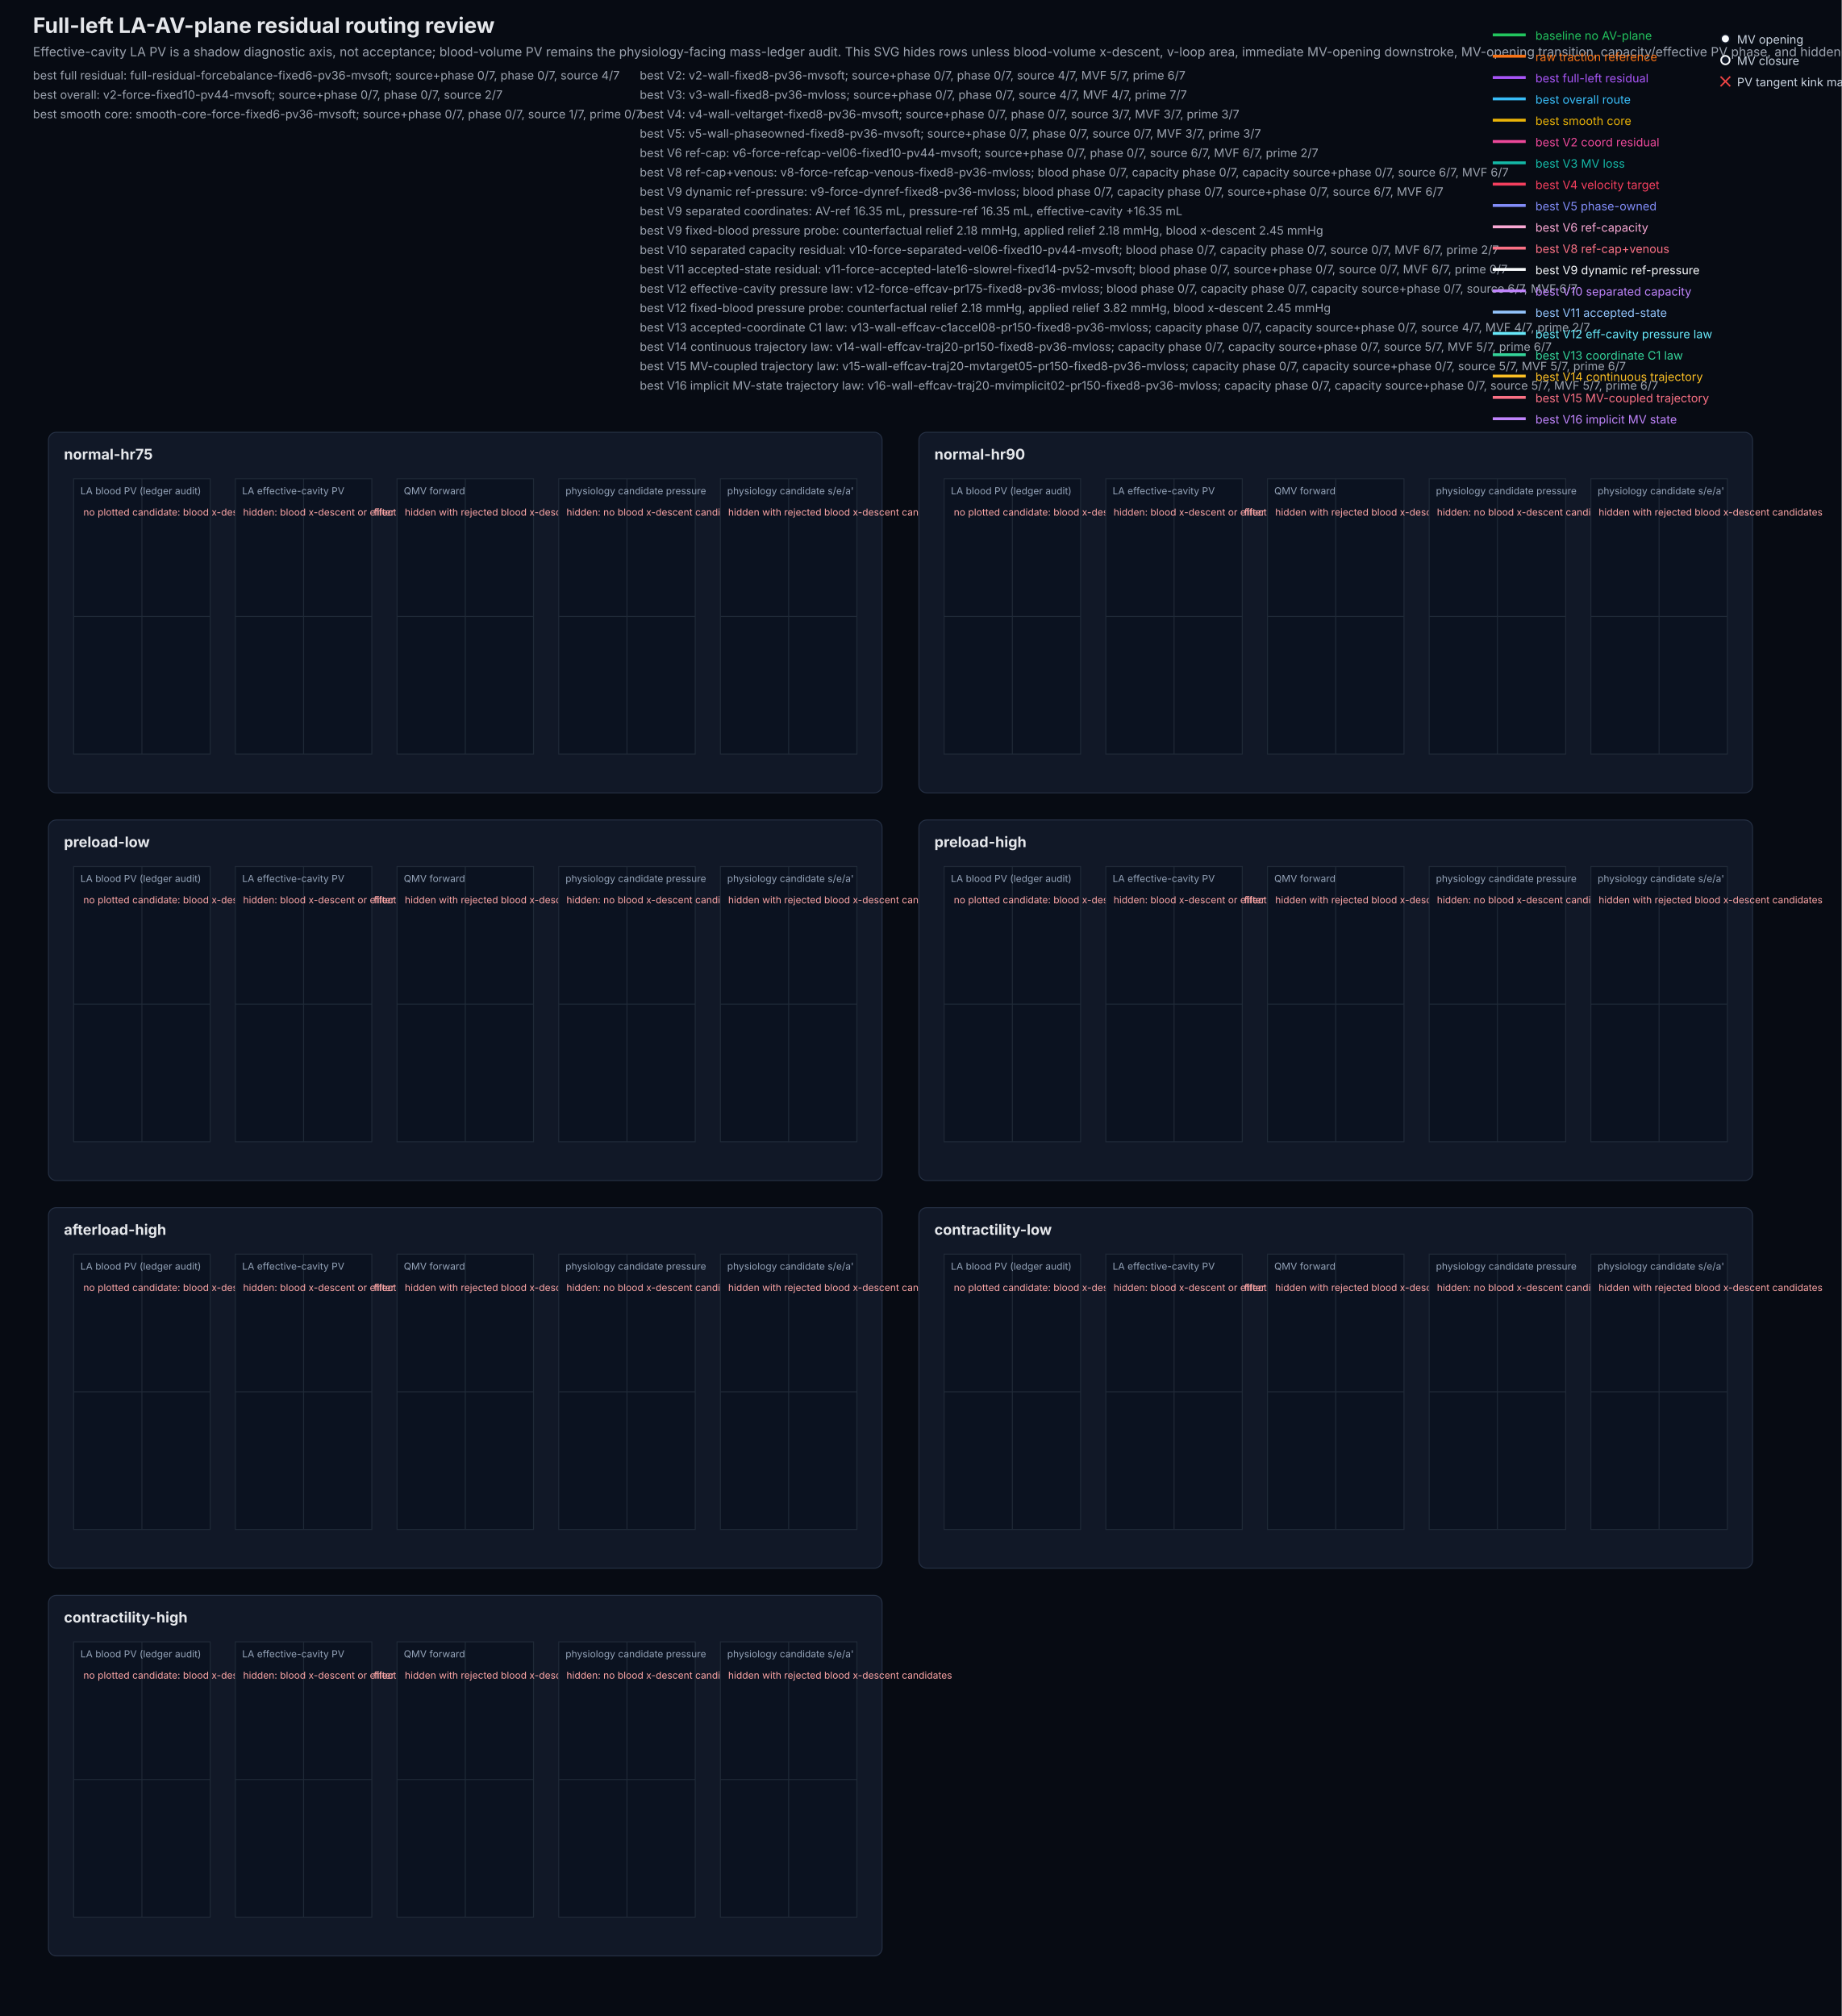
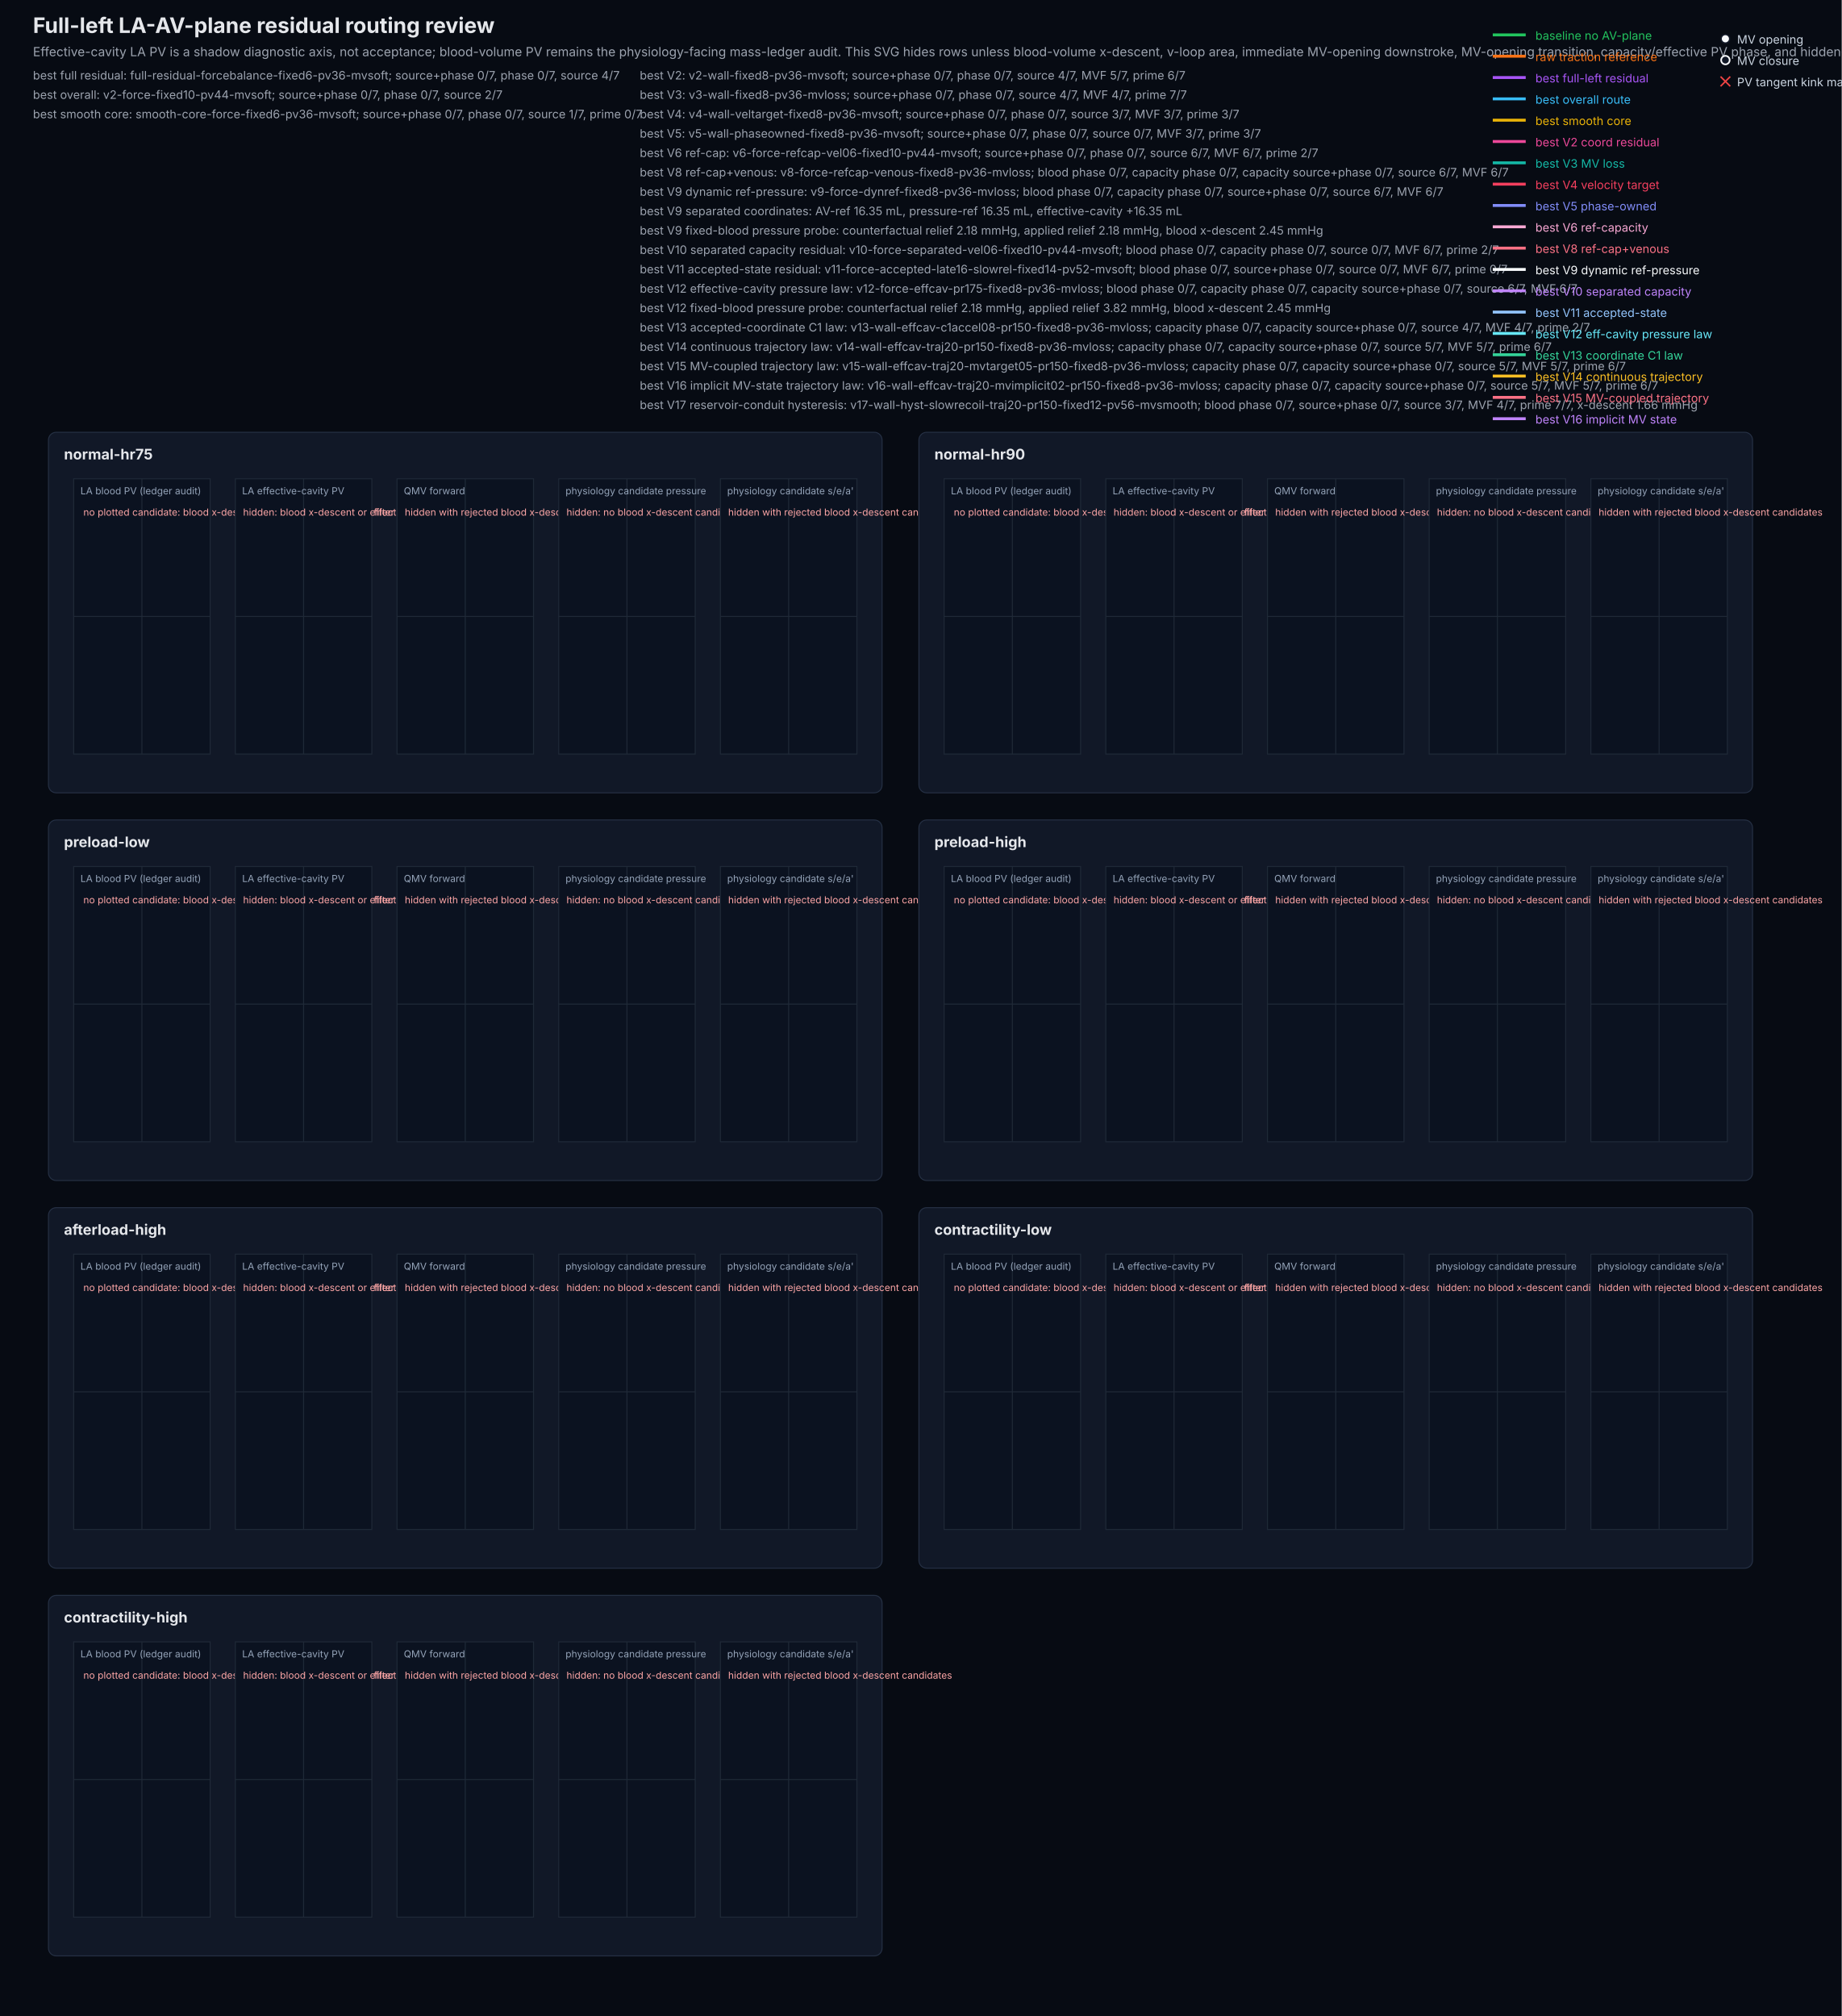
<svg xmlns="http://www.w3.org/2000/svg" width="1900" height="2080" viewBox="0 0 1900 2080">
  <rect width="1900" height="2080" fill="#070b13" />
  <text x="34" y="34" fill="#e5e7eb" font-family="Inter,Arial,sans-serif" font-size="22" font-weight="700">Full-left LA-AV-plane residual routing review</text>
  <text x="34" y="58" fill="#9ca3af" font-family="Inter,Arial,sans-serif" font-size="13">Effective-cavity LA PV is a shadow diagnostic axis, not acceptance; blood-volume PV remains the physiology-facing mass-ledger audit. This SVG hides rows unless blood-volume x-descent, v-loop area, immediate MV-opening downstroke, MV-opening transition, capacity/effective PV phase, and hidden-volume hygiene pass; non-opening C1/kink markers are visual warnings.</text>
  <text x="34" y="82" fill="#9ca3af" font-family="Inter,Arial,sans-serif" font-size="12">best full residual: full-residual-forcebalance-fixed6-pv36-mvsoft; source+phase 0/7, phase 0/7, source 4/7</text>
  <text x="34" y="102" fill="#9ca3af" font-family="Inter,Arial,sans-serif" font-size="12">best overall: v2-force-fixed10-pv44-mvsoft; source+phase 0/7, phase 0/7, source 2/7</text>
  <text x="34" y="122" fill="#9ca3af" font-family="Inter,Arial,sans-serif" font-size="12">best smooth core: smooth-core-force-fixed6-pv36-mvsoft; source+phase 0/7, phase 0/7, source 1/7, prime 0/7</text>
  <text x="660" y="82" fill="#9ca3af" font-family="Inter,Arial,sans-serif" font-size="12">best V2: v2-wall-fixed8-pv36-mvsoft; source+phase 0/7, phase 0/7, source 4/7, MVF 5/7, prime 6/7</text>
  <text x="660" y="102" fill="#9ca3af" font-family="Inter,Arial,sans-serif" font-size="12">best V3: v3-wall-fixed8-pv36-mvloss; source+phase 0/7, phase 0/7, source 4/7, MVF 4/7, prime 7/7</text>
  <text x="660" y="122" fill="#9ca3af" font-family="Inter,Arial,sans-serif" font-size="12">best V4: v4-wall-veltarget-fixed8-pv36-mvsoft; source+phase 0/7, phase 0/7, source 3/7, MVF 3/7, prime 3/7</text>
  <text x="660" y="142" fill="#9ca3af" font-family="Inter,Arial,sans-serif" font-size="12">best V5: v5-wall-phaseowned-fixed8-pv36-mvsoft; source+phase 0/7, phase 0/7, source 0/7, MVF 3/7, prime 3/7</text>
  <text x="660" y="162" fill="#9ca3af" font-family="Inter,Arial,sans-serif" font-size="12">best V6 ref-cap: v6-force-refcap-vel06-fixed10-pv44-mvsoft; source+phase 0/7, phase 0/7, source 6/7, MVF 6/7, prime 2/7</text>
  <text x="660" y="182" fill="#9ca3af" font-family="Inter,Arial,sans-serif" font-size="12">best V8 ref-cap+venous: v8-force-refcap-venous-fixed8-pv36-mvloss; blood phase 0/7, capacity phase 0/7, capacity source+phase 0/7, source 6/7, MVF 6/7</text>
  <text x="660" y="202" fill="#9ca3af" font-family="Inter,Arial,sans-serif" font-size="12">best V9 dynamic ref-pressure: v9-force-dynref-fixed8-pv36-mvloss; blood phase 0/7, capacity phase 0/7, source+phase 0/7, source 6/7, MVF 6/7</text>
  <text x="660" y="222" fill="#9ca3af" font-family="Inter,Arial,sans-serif" font-size="12">best V9 separated coordinates: AV-ref 16.35 mL, pressure-ref 16.35 mL, effective-cavity +16.35 mL</text>
  <text x="660" y="242" fill="#9ca3af" font-family="Inter,Arial,sans-serif" font-size="12">best V9 fixed-blood pressure probe: counterfactual relief 2.18 mmHg, applied relief 2.18 mmHg, blood x-descent 2.45 mmHg</text>
  <text x="660" y="262" fill="#9ca3af" font-family="Inter,Arial,sans-serif" font-size="12">best V10 separated capacity residual: v10-force-separated-vel06-fixed10-pv44-mvsoft; blood phase 0/7, capacity phase 0/7, source 0/7, MVF 6/7, prime 2/7</text>
  <text x="660" y="282" fill="#9ca3af" font-family="Inter,Arial,sans-serif" font-size="12">best V11 accepted-state residual: v11-force-accepted-late16-slowrel-fixed14-pv52-mvsoft; blood phase 0/7, source+phase 0/7, source 0/7, MVF 6/7, prime 0/7</text>
  <text x="660" y="302" fill="#9ca3af" font-family="Inter,Arial,sans-serif" font-size="12">best V12 effective-cavity pressure law: v12-force-effcav-pr175-fixed8-pv36-mvloss; blood phase 0/7, capacity phase 0/7, capacity source+phase 0/7, source 6/7, MVF 6/7</text>
  <text x="660" y="322" fill="#9ca3af" font-family="Inter,Arial,sans-serif" font-size="12">best V12 fixed-blood pressure probe: counterfactual relief 2.18 mmHg, applied relief 3.82 mmHg, blood x-descent 2.45 mmHg</text>
  <text x="660" y="342" fill="#9ca3af" font-family="Inter,Arial,sans-serif" font-size="12">best V13 accepted-coordinate C1 law: v13-wall-effcav-c1accel08-pr150-fixed8-pv36-mvloss; capacity phase 0/7, capacity source+phase 0/7, source 4/7, MVF 4/7, prime 2/7</text>
  <text x="660" y="362" fill="#9ca3af" font-family="Inter,Arial,sans-serif" font-size="12">best V14 continuous trajectory law: v14-wall-effcav-traj20-pr150-fixed8-pv36-mvloss; capacity phase 0/7, capacity source+phase 0/7, source 5/7, MVF 5/7, prime 6/7</text>
  <text x="660" y="382" fill="#9ca3af" font-family="Inter,Arial,sans-serif" font-size="12">best V15 MV-coupled trajectory law: v15-wall-effcav-traj20-mvtarget05-pr150-fixed8-pv36-mvloss; capacity phase 0/7, capacity source+phase 0/7, source 5/7, MVF 5/7, prime 6/7</text>
  <text x="660" y="402" fill="#9ca3af" font-family="Inter,Arial,sans-serif" font-size="12">best V16 implicit MV-state trajectory law: v16-wall-effcav-traj20-mvimplicit02-pr150-fixed8-pv36-mvloss; capacity phase 0/7, capacity source+phase 0/7, source 5/7, MVF 5/7, prime 6/7</text>
+   <text x="660" y="422" fill="#9ca3af" font-family="Inter,Arial,sans-serif" font-size="12">best V17 reservoir-conduit hysteresis: v17-wall-hyst-slowrecoil-traj20-pr150-fixed12-pv56-mvsmooth; blood phase 0/7, source+phase 0/7, source 3/7, MVF 4/7, prime 7/7, x-descent 1.66 mmHg</text>
  <line x1="1540" y1="36" x2="1574" y2="36" stroke="#22c55e" stroke-width="3" />
  <text x="1584" y="41" fill="#22c55e" font-family="Inter,Arial,sans-serif" font-size="12">baseline no AV-plane</text>
  <line x1="1540" y1="58" x2="1574" y2="58" stroke="#f97316" stroke-width="3" />
  <text x="1584" y="63" fill="#f97316" font-family="Inter,Arial,sans-serif" font-size="12">raw traction reference</text>
  <line x1="1540" y1="80" x2="1574" y2="80" stroke="#a855f7" stroke-width="3" />
  <text x="1584" y="85" fill="#a855f7" font-family="Inter,Arial,sans-serif" font-size="12">best full-left residual</text>
  <line x1="1540" y1="102" x2="1574" y2="102" stroke="#38bdf8" stroke-width="3" />
  <text x="1584" y="107" fill="#38bdf8" font-family="Inter,Arial,sans-serif" font-size="12">best overall route</text>
  <line x1="1540" y1="124" x2="1574" y2="124" stroke="#eab308" stroke-width="3" />
  <text x="1584" y="129" fill="#eab308" font-family="Inter,Arial,sans-serif" font-size="12">best smooth core</text>
  <line x1="1540" y1="146" x2="1574" y2="146" stroke="#ec4899" stroke-width="3" />
  <text x="1584" y="151" fill="#ec4899" font-family="Inter,Arial,sans-serif" font-size="12">best V2 coord residual</text>
  <line x1="1540" y1="168" x2="1574" y2="168" stroke="#14b8a6" stroke-width="3" />
  <text x="1584" y="173" fill="#14b8a6" font-family="Inter,Arial,sans-serif" font-size="12">best V3 MV loss</text>
  <line x1="1540" y1="190" x2="1574" y2="190" stroke="#f43f5e" stroke-width="3" />
  <text x="1584" y="195" fill="#f43f5e" font-family="Inter,Arial,sans-serif" font-size="12">best V4 velocity target</text>
  <line x1="1540" y1="212" x2="1574" y2="212" stroke="#818cf8" stroke-width="3" />
  <text x="1584" y="217" fill="#818cf8" font-family="Inter,Arial,sans-serif" font-size="12">best V5 phase-owned</text>
  <line x1="1540" y1="234" x2="1574" y2="234" stroke="#f9a8d4" stroke-width="3" />
  <text x="1584" y="239" fill="#f9a8d4" font-family="Inter,Arial,sans-serif" font-size="12">best V6 ref-capacity</text>
  <line x1="1540" y1="256" x2="1574" y2="256" stroke="#fb7185" stroke-width="3" />
  <text x="1584" y="261" fill="#fb7185" font-family="Inter,Arial,sans-serif" font-size="12">best V8 ref-cap+venous</text>
  <line x1="1540" y1="278" x2="1574" y2="278" stroke="#f8fafc" stroke-width="3" />
  <text x="1584" y="283" fill="#f8fafc" font-family="Inter,Arial,sans-serif" font-size="12">best V9 dynamic ref-pressure</text>
  <line x1="1540" y1="300" x2="1574" y2="300" stroke="#c084fc" stroke-width="3" />
  <text x="1584" y="305" fill="#c084fc" font-family="Inter,Arial,sans-serif" font-size="12">best V10 separated capacity</text>
  <line x1="1540" y1="322" x2="1574" y2="322" stroke="#93c5fd" stroke-width="3" />
  <text x="1584" y="327" fill="#93c5fd" font-family="Inter,Arial,sans-serif" font-size="12">best V11 accepted-state</text>
  <line x1="1540" y1="344" x2="1574" y2="344" stroke="#67e8f9" stroke-width="3" />
  <text x="1584" y="349" fill="#67e8f9" font-family="Inter,Arial,sans-serif" font-size="12">best V12 eff-cavity pressure law</text>
  <line x1="1540" y1="366" x2="1574" y2="366" stroke="#34d399" stroke-width="3" />
  <text x="1584" y="371" fill="#34d399" font-family="Inter,Arial,sans-serif" font-size="12">best V13 coordinate C1 law</text>
  <line x1="1540" y1="388" x2="1574" y2="388" stroke="#fbbf24" stroke-width="3" />
  <text x="1584" y="393" fill="#fbbf24" font-family="Inter,Arial,sans-serif" font-size="12">best V14 continuous trajectory</text>
  <line x1="1540" y1="410" x2="1574" y2="410" stroke="#fb7185" stroke-width="3" />
  <text x="1584" y="415" fill="#fb7185" font-family="Inter,Arial,sans-serif" font-size="12">best V15 MV-coupled trajectory</text>
  <line x1="1540" y1="432" x2="1574" y2="432" stroke="#c084fc" stroke-width="3" />
  <text x="1584" y="437" fill="#c084fc" font-family="Inter,Arial,sans-serif" font-size="12">best V16 implicit MV state</text>
+   <line x1="1540" y1="454" x2="1574" y2="454" stroke="#2dd4bf" stroke-width="3" />
+   <text x="1584" y="459" fill="#2dd4bf" font-family="Inter,Arial,sans-serif" font-size="12">best V17 reservoir-conduit hysteresis</text>
  <circle cx="1780" cy="40" r="4.4" fill="#f8fafc" stroke="#111827" stroke-width="1.4" />
  <text x="1792" y="45" fill="#cbd5e1" font-family="Inter,Arial,sans-serif" font-size="12">MV opening</text>
  <circle cx="1780" cy="62" r="4.4" fill="#111827" stroke="#f8fafc" stroke-width="1.7" />
  <text x="1792" y="67" fill="#cbd5e1" font-family="Inter,Arial,sans-serif" font-size="12">MV closure</text>
  <path d="M1775,79 L1785,89 M1785,79 L1775,89" stroke="#ef4444" stroke-width="1.6" />
  <text x="1792" y="89" fill="#cbd5e1" font-family="Inter,Arial,sans-serif" font-size="12">PV tangent kink marker</text>
  <rect x="50" y="446" width="860" height="372" rx="8" fill="#111827" stroke="#253044" />
  <text x="66" y="474" fill="#e5e7eb" font-family="Inter,Arial,sans-serif" font-size="15" font-weight="700">normal-hr75</text>
  <rect x="76" y="494" width="140.8" height="284" fill="#0b1220" stroke="#1f2937" />
  <line x1="76" y1="636" x2="216.8" y2="636" stroke="#1f2937" stroke-width="1" />
  <line x1="146.4" y1="494" x2="146.4" y2="778" stroke="#1f2937" stroke-width="1" />
  <text x="83" y="510" fill="#94a3b8" font-family="Inter,Arial,sans-serif" font-size="10">LA blood PV (ledger audit)</text>
  <text x="86" y="532" fill="#fca5a5" font-family="Inter,Arial,sans-serif" font-size="10">no plotted candidate: blood x-descent or effective/capacity PV filter rejected all overlays</text>
  <rect x="242.8" y="494" width="140.8" height="284" fill="#0b1220" stroke="#1f2937" />
  <line x1="242.8" y1="636" x2="383.6" y2="636" stroke="#1f2937" stroke-width="1" />
  <line x1="313.2" y1="494" x2="313.2" y2="778" stroke="#1f2937" stroke-width="1" />
  <text x="249.8" y="510" fill="#94a3b8" font-family="Inter,Arial,sans-serif" font-size="10">LA effective-cavity PV</text>
  <text x="250.8" y="532" fill="#fca5a5" font-family="Inter,Arial,sans-serif" font-size="10">hidden: blood x-descent or effective/capacity phase failed</text>
  <rect x="409.6" y="494" width="140.8" height="284" fill="#0b1220" stroke="#1f2937" />
  <line x1="409.6" y1="636" x2="550.4" y2="636" stroke="#1f2937" stroke-width="1" />
  <line x1="480" y1="494" x2="480" y2="778" stroke="#1f2937" stroke-width="1" />
  <text x="416.6" y="510" fill="#94a3b8" font-family="Inter,Arial,sans-serif" font-size="10">QMV forward</text>
  <text x="417.6" y="532" fill="#fca5a5" font-family="Inter,Arial,sans-serif" font-size="10">hidden with rejected blood x-descent candidates</text>
  <rect x="576.4" y="494" width="140.8" height="284" fill="#0b1220" stroke="#1f2937" />
  <line x1="576.4" y1="636" x2="717.2" y2="636" stroke="#1f2937" stroke-width="1" />
  <line x1="646.8" y1="494" x2="646.8" y2="778" stroke="#1f2937" stroke-width="1" />
  <text x="583.4" y="510" fill="#94a3b8" font-family="Inter,Arial,sans-serif" font-size="10">physiology candidate pressure</text>
  <text x="584.4" y="532" fill="#fca5a5" font-family="Inter,Arial,sans-serif" font-size="10">hidden: no blood x-descent candidate</text>
  <rect x="743.2" y="494" width="140.8" height="284" fill="#0b1220" stroke="#1f2937" />
  <line x1="743.2" y1="636" x2="884" y2="636" stroke="#1f2937" stroke-width="1" />
  <line x1="813.6" y1="494" x2="813.6" y2="778" stroke="#1f2937" stroke-width="1" />
  <text x="750.2" y="510" fill="#94a3b8" font-family="Inter,Arial,sans-serif" font-size="10">physiology candidate s/e/a'</text>
  <text x="751.2" y="532" fill="#fca5a5" font-family="Inter,Arial,sans-serif" font-size="10">hidden with rejected blood x-descent candidates</text>
  <rect x="948" y="446" width="860" height="372" rx="8" fill="#111827" stroke="#253044" />
  <text x="964" y="474" fill="#e5e7eb" font-family="Inter,Arial,sans-serif" font-size="15" font-weight="700">normal-hr90</text>
  <rect x="974" y="494" width="140.8" height="284" fill="#0b1220" stroke="#1f2937" />
  <line x1="974" y1="636" x2="1114.8" y2="636" stroke="#1f2937" stroke-width="1" />
  <line x1="1044.4" y1="494" x2="1044.4" y2="778" stroke="#1f2937" stroke-width="1" />
  <text x="981" y="510" fill="#94a3b8" font-family="Inter,Arial,sans-serif" font-size="10">LA blood PV (ledger audit)</text>
  <text x="984" y="532" fill="#fca5a5" font-family="Inter,Arial,sans-serif" font-size="10">no plotted candidate: blood x-descent or effective/capacity PV filter rejected all overlays</text>
  <rect x="1140.8" y="494" width="140.8" height="284" fill="#0b1220" stroke="#1f2937" />
  <line x1="1140.8" y1="636" x2="1281.6" y2="636" stroke="#1f2937" stroke-width="1" />
  <line x1="1211.2" y1="494" x2="1211.2" y2="778" stroke="#1f2937" stroke-width="1" />
  <text x="1147.8" y="510" fill="#94a3b8" font-family="Inter,Arial,sans-serif" font-size="10">LA effective-cavity PV</text>
  <text x="1148.8" y="532" fill="#fca5a5" font-family="Inter,Arial,sans-serif" font-size="10">hidden: blood x-descent or effective/capacity phase failed</text>
  <rect x="1307.6" y="494" width="140.8" height="284" fill="#0b1220" stroke="#1f2937" />
  <line x1="1307.6" y1="636" x2="1448.4" y2="636" stroke="#1f2937" stroke-width="1" />
  <line x1="1378" y1="494" x2="1378" y2="778" stroke="#1f2937" stroke-width="1" />
  <text x="1314.6" y="510" fill="#94a3b8" font-family="Inter,Arial,sans-serif" font-size="10">QMV forward</text>
  <text x="1315.6" y="532" fill="#fca5a5" font-family="Inter,Arial,sans-serif" font-size="10">hidden with rejected blood x-descent candidates</text>
  <rect x="1474.4" y="494" width="140.8" height="284" fill="#0b1220" stroke="#1f2937" />
  <line x1="1474.4" y1="636" x2="1615.2" y2="636" stroke="#1f2937" stroke-width="1" />
  <line x1="1544.8" y1="494" x2="1544.8" y2="778" stroke="#1f2937" stroke-width="1" />
  <text x="1481.4" y="510" fill="#94a3b8" font-family="Inter,Arial,sans-serif" font-size="10">physiology candidate pressure</text>
  <text x="1482.4" y="532" fill="#fca5a5" font-family="Inter,Arial,sans-serif" font-size="10">hidden: no blood x-descent candidate</text>
  <rect x="1641.2" y="494" width="140.8" height="284" fill="#0b1220" stroke="#1f2937" />
  <line x1="1641.2" y1="636" x2="1782" y2="636" stroke="#1f2937" stroke-width="1" />
  <line x1="1711.6" y1="494" x2="1711.6" y2="778" stroke="#1f2937" stroke-width="1" />
  <text x="1648.2" y="510" fill="#94a3b8" font-family="Inter,Arial,sans-serif" font-size="10">physiology candidate s/e/a'</text>
  <text x="1649.2" y="532" fill="#fca5a5" font-family="Inter,Arial,sans-serif" font-size="10">hidden with rejected blood x-descent candidates</text>
  <rect x="50" y="846" width="860" height="372" rx="8" fill="#111827" stroke="#253044" />
  <text x="66" y="874" fill="#e5e7eb" font-family="Inter,Arial,sans-serif" font-size="15" font-weight="700">preload-low</text>
  <rect x="76" y="894" width="140.8" height="284" fill="#0b1220" stroke="#1f2937" />
  <line x1="76" y1="1036" x2="216.8" y2="1036" stroke="#1f2937" stroke-width="1" />
  <line x1="146.4" y1="894" x2="146.4" y2="1178" stroke="#1f2937" stroke-width="1" />
  <text x="83" y="910" fill="#94a3b8" font-family="Inter,Arial,sans-serif" font-size="10">LA blood PV (ledger audit)</text>
  <text x="86" y="932" fill="#fca5a5" font-family="Inter,Arial,sans-serif" font-size="10">no plotted candidate: blood x-descent or effective/capacity PV filter rejected all overlays</text>
  <rect x="242.8" y="894" width="140.8" height="284" fill="#0b1220" stroke="#1f2937" />
  <line x1="242.8" y1="1036" x2="383.6" y2="1036" stroke="#1f2937" stroke-width="1" />
  <line x1="313.2" y1="894" x2="313.2" y2="1178" stroke="#1f2937" stroke-width="1" />
  <text x="249.8" y="910" fill="#94a3b8" font-family="Inter,Arial,sans-serif" font-size="10">LA effective-cavity PV</text>
  <text x="250.8" y="932" fill="#fca5a5" font-family="Inter,Arial,sans-serif" font-size="10">hidden: blood x-descent or effective/capacity phase failed</text>
  <rect x="409.6" y="894" width="140.8" height="284" fill="#0b1220" stroke="#1f2937" />
  <line x1="409.6" y1="1036" x2="550.4" y2="1036" stroke="#1f2937" stroke-width="1" />
  <line x1="480" y1="894" x2="480" y2="1178" stroke="#1f2937" stroke-width="1" />
  <text x="416.6" y="910" fill="#94a3b8" font-family="Inter,Arial,sans-serif" font-size="10">QMV forward</text>
  <text x="417.6" y="932" fill="#fca5a5" font-family="Inter,Arial,sans-serif" font-size="10">hidden with rejected blood x-descent candidates</text>
  <rect x="576.4" y="894" width="140.8" height="284" fill="#0b1220" stroke="#1f2937" />
  <line x1="576.4" y1="1036" x2="717.2" y2="1036" stroke="#1f2937" stroke-width="1" />
  <line x1="646.8" y1="894" x2="646.8" y2="1178" stroke="#1f2937" stroke-width="1" />
  <text x="583.4" y="910" fill="#94a3b8" font-family="Inter,Arial,sans-serif" font-size="10">physiology candidate pressure</text>
  <text x="584.4" y="932" fill="#fca5a5" font-family="Inter,Arial,sans-serif" font-size="10">hidden: no blood x-descent candidate</text>
  <rect x="743.2" y="894" width="140.8" height="284" fill="#0b1220" stroke="#1f2937" />
  <line x1="743.2" y1="1036" x2="884" y2="1036" stroke="#1f2937" stroke-width="1" />
  <line x1="813.6" y1="894" x2="813.6" y2="1178" stroke="#1f2937" stroke-width="1" />
  <text x="750.2" y="910" fill="#94a3b8" font-family="Inter,Arial,sans-serif" font-size="10">physiology candidate s/e/a'</text>
  <text x="751.2" y="932" fill="#fca5a5" font-family="Inter,Arial,sans-serif" font-size="10">hidden with rejected blood x-descent candidates</text>
  <rect x="948" y="846" width="860" height="372" rx="8" fill="#111827" stroke="#253044" />
  <text x="964" y="874" fill="#e5e7eb" font-family="Inter,Arial,sans-serif" font-size="15" font-weight="700">preload-high</text>
  <rect x="974" y="894" width="140.8" height="284" fill="#0b1220" stroke="#1f2937" />
  <line x1="974" y1="1036" x2="1114.8" y2="1036" stroke="#1f2937" stroke-width="1" />
  <line x1="1044.4" y1="894" x2="1044.4" y2="1178" stroke="#1f2937" stroke-width="1" />
  <text x="981" y="910" fill="#94a3b8" font-family="Inter,Arial,sans-serif" font-size="10">LA blood PV (ledger audit)</text>
  <text x="984" y="932" fill="#fca5a5" font-family="Inter,Arial,sans-serif" font-size="10">no plotted candidate: blood x-descent or effective/capacity PV filter rejected all overlays</text>
  <rect x="1140.8" y="894" width="140.8" height="284" fill="#0b1220" stroke="#1f2937" />
  <line x1="1140.8" y1="1036" x2="1281.6" y2="1036" stroke="#1f2937" stroke-width="1" />
  <line x1="1211.2" y1="894" x2="1211.2" y2="1178" stroke="#1f2937" stroke-width="1" />
  <text x="1147.8" y="910" fill="#94a3b8" font-family="Inter,Arial,sans-serif" font-size="10">LA effective-cavity PV</text>
  <text x="1148.8" y="932" fill="#fca5a5" font-family="Inter,Arial,sans-serif" font-size="10">hidden: blood x-descent or effective/capacity phase failed</text>
  <rect x="1307.6" y="894" width="140.8" height="284" fill="#0b1220" stroke="#1f2937" />
  <line x1="1307.6" y1="1036" x2="1448.4" y2="1036" stroke="#1f2937" stroke-width="1" />
  <line x1="1378" y1="894" x2="1378" y2="1178" stroke="#1f2937" stroke-width="1" />
  <text x="1314.6" y="910" fill="#94a3b8" font-family="Inter,Arial,sans-serif" font-size="10">QMV forward</text>
  <text x="1315.6" y="932" fill="#fca5a5" font-family="Inter,Arial,sans-serif" font-size="10">hidden with rejected blood x-descent candidates</text>
  <rect x="1474.4" y="894" width="140.8" height="284" fill="#0b1220" stroke="#1f2937" />
  <line x1="1474.4" y1="1036" x2="1615.2" y2="1036" stroke="#1f2937" stroke-width="1" />
  <line x1="1544.8" y1="894" x2="1544.8" y2="1178" stroke="#1f2937" stroke-width="1" />
  <text x="1481.4" y="910" fill="#94a3b8" font-family="Inter,Arial,sans-serif" font-size="10">physiology candidate pressure</text>
  <text x="1482.4" y="932" fill="#fca5a5" font-family="Inter,Arial,sans-serif" font-size="10">hidden: no blood x-descent candidate</text>
  <rect x="1641.2" y="894" width="140.8" height="284" fill="#0b1220" stroke="#1f2937" />
  <line x1="1641.2" y1="1036" x2="1782" y2="1036" stroke="#1f2937" stroke-width="1" />
  <line x1="1711.6" y1="894" x2="1711.6" y2="1178" stroke="#1f2937" stroke-width="1" />
  <text x="1648.2" y="910" fill="#94a3b8" font-family="Inter,Arial,sans-serif" font-size="10">physiology candidate s/e/a'</text>
  <text x="1649.2" y="932" fill="#fca5a5" font-family="Inter,Arial,sans-serif" font-size="10">hidden with rejected blood x-descent candidates</text>
  <rect x="50" y="1246" width="860" height="372" rx="8" fill="#111827" stroke="#253044" />
  <text x="66" y="1274" fill="#e5e7eb" font-family="Inter,Arial,sans-serif" font-size="15" font-weight="700">afterload-high</text>
  <rect x="76" y="1294" width="140.8" height="284" fill="#0b1220" stroke="#1f2937" />
  <line x1="76" y1="1436" x2="216.8" y2="1436" stroke="#1f2937" stroke-width="1" />
  <line x1="146.4" y1="1294" x2="146.4" y2="1578" stroke="#1f2937" stroke-width="1" />
  <text x="83" y="1310" fill="#94a3b8" font-family="Inter,Arial,sans-serif" font-size="10">LA blood PV (ledger audit)</text>
  <text x="86" y="1332" fill="#fca5a5" font-family="Inter,Arial,sans-serif" font-size="10">no plotted candidate: blood x-descent or effective/capacity PV filter rejected all overlays</text>
  <rect x="242.8" y="1294" width="140.8" height="284" fill="#0b1220" stroke="#1f2937" />
  <line x1="242.8" y1="1436" x2="383.6" y2="1436" stroke="#1f2937" stroke-width="1" />
  <line x1="313.2" y1="1294" x2="313.2" y2="1578" stroke="#1f2937" stroke-width="1" />
  <text x="249.8" y="1310" fill="#94a3b8" font-family="Inter,Arial,sans-serif" font-size="10">LA effective-cavity PV</text>
  <text x="250.8" y="1332" fill="#fca5a5" font-family="Inter,Arial,sans-serif" font-size="10">hidden: blood x-descent or effective/capacity phase failed</text>
  <rect x="409.6" y="1294" width="140.8" height="284" fill="#0b1220" stroke="#1f2937" />
  <line x1="409.6" y1="1436" x2="550.4" y2="1436" stroke="#1f2937" stroke-width="1" />
  <line x1="480" y1="1294" x2="480" y2="1578" stroke="#1f2937" stroke-width="1" />
  <text x="416.6" y="1310" fill="#94a3b8" font-family="Inter,Arial,sans-serif" font-size="10">QMV forward</text>
  <text x="417.6" y="1332" fill="#fca5a5" font-family="Inter,Arial,sans-serif" font-size="10">hidden with rejected blood x-descent candidates</text>
  <rect x="576.4" y="1294" width="140.8" height="284" fill="#0b1220" stroke="#1f2937" />
  <line x1="576.4" y1="1436" x2="717.2" y2="1436" stroke="#1f2937" stroke-width="1" />
  <line x1="646.8" y1="1294" x2="646.8" y2="1578" stroke="#1f2937" stroke-width="1" />
  <text x="583.4" y="1310" fill="#94a3b8" font-family="Inter,Arial,sans-serif" font-size="10">physiology candidate pressure</text>
  <text x="584.4" y="1332" fill="#fca5a5" font-family="Inter,Arial,sans-serif" font-size="10">hidden: no blood x-descent candidate</text>
  <rect x="743.2" y="1294" width="140.8" height="284" fill="#0b1220" stroke="#1f2937" />
  <line x1="743.2" y1="1436" x2="884" y2="1436" stroke="#1f2937" stroke-width="1" />
  <line x1="813.6" y1="1294" x2="813.6" y2="1578" stroke="#1f2937" stroke-width="1" />
  <text x="750.2" y="1310" fill="#94a3b8" font-family="Inter,Arial,sans-serif" font-size="10">physiology candidate s/e/a'</text>
  <text x="751.2" y="1332" fill="#fca5a5" font-family="Inter,Arial,sans-serif" font-size="10">hidden with rejected blood x-descent candidates</text>
  <rect x="948" y="1246" width="860" height="372" rx="8" fill="#111827" stroke="#253044" />
  <text x="964" y="1274" fill="#e5e7eb" font-family="Inter,Arial,sans-serif" font-size="15" font-weight="700">contractility-low</text>
  <rect x="974" y="1294" width="140.8" height="284" fill="#0b1220" stroke="#1f2937" />
  <line x1="974" y1="1436" x2="1114.8" y2="1436" stroke="#1f2937" stroke-width="1" />
  <line x1="1044.4" y1="1294" x2="1044.4" y2="1578" stroke="#1f2937" stroke-width="1" />
  <text x="981" y="1310" fill="#94a3b8" font-family="Inter,Arial,sans-serif" font-size="10">LA blood PV (ledger audit)</text>
  <text x="984" y="1332" fill="#fca5a5" font-family="Inter,Arial,sans-serif" font-size="10">no plotted candidate: blood x-descent or effective/capacity PV filter rejected all overlays</text>
  <rect x="1140.8" y="1294" width="140.8" height="284" fill="#0b1220" stroke="#1f2937" />
  <line x1="1140.8" y1="1436" x2="1281.6" y2="1436" stroke="#1f2937" stroke-width="1" />
  <line x1="1211.2" y1="1294" x2="1211.2" y2="1578" stroke="#1f2937" stroke-width="1" />
  <text x="1147.8" y="1310" fill="#94a3b8" font-family="Inter,Arial,sans-serif" font-size="10">LA effective-cavity PV</text>
  <text x="1148.8" y="1332" fill="#fca5a5" font-family="Inter,Arial,sans-serif" font-size="10">hidden: blood x-descent or effective/capacity phase failed</text>
  <rect x="1307.6" y="1294" width="140.8" height="284" fill="#0b1220" stroke="#1f2937" />
  <line x1="1307.6" y1="1436" x2="1448.4" y2="1436" stroke="#1f2937" stroke-width="1" />
  <line x1="1378" y1="1294" x2="1378" y2="1578" stroke="#1f2937" stroke-width="1" />
  <text x="1314.6" y="1310" fill="#94a3b8" font-family="Inter,Arial,sans-serif" font-size="10">QMV forward</text>
  <text x="1315.6" y="1332" fill="#fca5a5" font-family="Inter,Arial,sans-serif" font-size="10">hidden with rejected blood x-descent candidates</text>
  <rect x="1474.4" y="1294" width="140.8" height="284" fill="#0b1220" stroke="#1f2937" />
  <line x1="1474.4" y1="1436" x2="1615.2" y2="1436" stroke="#1f2937" stroke-width="1" />
  <line x1="1544.8" y1="1294" x2="1544.8" y2="1578" stroke="#1f2937" stroke-width="1" />
  <text x="1481.4" y="1310" fill="#94a3b8" font-family="Inter,Arial,sans-serif" font-size="10">physiology candidate pressure</text>
  <text x="1482.4" y="1332" fill="#fca5a5" font-family="Inter,Arial,sans-serif" font-size="10">hidden: no blood x-descent candidate</text>
  <rect x="1641.2" y="1294" width="140.8" height="284" fill="#0b1220" stroke="#1f2937" />
  <line x1="1641.2" y1="1436" x2="1782" y2="1436" stroke="#1f2937" stroke-width="1" />
  <line x1="1711.6" y1="1294" x2="1711.6" y2="1578" stroke="#1f2937" stroke-width="1" />
  <text x="1648.2" y="1310" fill="#94a3b8" font-family="Inter,Arial,sans-serif" font-size="10">physiology candidate s/e/a'</text>
  <text x="1649.2" y="1332" fill="#fca5a5" font-family="Inter,Arial,sans-serif" font-size="10">hidden with rejected blood x-descent candidates</text>
  <rect x="50" y="1646" width="860" height="372" rx="8" fill="#111827" stroke="#253044" />
  <text x="66" y="1674" fill="#e5e7eb" font-family="Inter,Arial,sans-serif" font-size="15" font-weight="700">contractility-high</text>
  <rect x="76" y="1694" width="140.8" height="284" fill="#0b1220" stroke="#1f2937" />
  <line x1="76" y1="1836" x2="216.8" y2="1836" stroke="#1f2937" stroke-width="1" />
  <line x1="146.4" y1="1694" x2="146.4" y2="1978" stroke="#1f2937" stroke-width="1" />
  <text x="83" y="1710" fill="#94a3b8" font-family="Inter,Arial,sans-serif" font-size="10">LA blood PV (ledger audit)</text>
  <text x="86" y="1732" fill="#fca5a5" font-family="Inter,Arial,sans-serif" font-size="10">no plotted candidate: blood x-descent or effective/capacity PV filter rejected all overlays</text>
  <rect x="242.8" y="1694" width="140.8" height="284" fill="#0b1220" stroke="#1f2937" />
  <line x1="242.8" y1="1836" x2="383.6" y2="1836" stroke="#1f2937" stroke-width="1" />
  <line x1="313.2" y1="1694" x2="313.2" y2="1978" stroke="#1f2937" stroke-width="1" />
  <text x="249.8" y="1710" fill="#94a3b8" font-family="Inter,Arial,sans-serif" font-size="10">LA effective-cavity PV</text>
  <text x="250.8" y="1732" fill="#fca5a5" font-family="Inter,Arial,sans-serif" font-size="10">hidden: blood x-descent or effective/capacity phase failed</text>
  <rect x="409.6" y="1694" width="140.8" height="284" fill="#0b1220" stroke="#1f2937" />
  <line x1="409.6" y1="1836" x2="550.4" y2="1836" stroke="#1f2937" stroke-width="1" />
  <line x1="480" y1="1694" x2="480" y2="1978" stroke="#1f2937" stroke-width="1" />
  <text x="416.6" y="1710" fill="#94a3b8" font-family="Inter,Arial,sans-serif" font-size="10">QMV forward</text>
  <text x="417.6" y="1732" fill="#fca5a5" font-family="Inter,Arial,sans-serif" font-size="10">hidden with rejected blood x-descent candidates</text>
  <rect x="576.4" y="1694" width="140.8" height="284" fill="#0b1220" stroke="#1f2937" />
  <line x1="576.4" y1="1836" x2="717.2" y2="1836" stroke="#1f2937" stroke-width="1" />
  <line x1="646.8" y1="1694" x2="646.8" y2="1978" stroke="#1f2937" stroke-width="1" />
  <text x="583.4" y="1710" fill="#94a3b8" font-family="Inter,Arial,sans-serif" font-size="10">physiology candidate pressure</text>
  <text x="584.4" y="1732" fill="#fca5a5" font-family="Inter,Arial,sans-serif" font-size="10">hidden: no blood x-descent candidate</text>
  <rect x="743.2" y="1694" width="140.8" height="284" fill="#0b1220" stroke="#1f2937" />
  <line x1="743.2" y1="1836" x2="884" y2="1836" stroke="#1f2937" stroke-width="1" />
  <line x1="813.6" y1="1694" x2="813.6" y2="1978" stroke="#1f2937" stroke-width="1" />
  <text x="750.2" y="1710" fill="#94a3b8" font-family="Inter,Arial,sans-serif" font-size="10">physiology candidate s/e/a'</text>
  <text x="751.2" y="1732" fill="#fca5a5" font-family="Inter,Arial,sans-serif" font-size="10">hidden with rejected blood x-descent candidates</text>
</svg>
